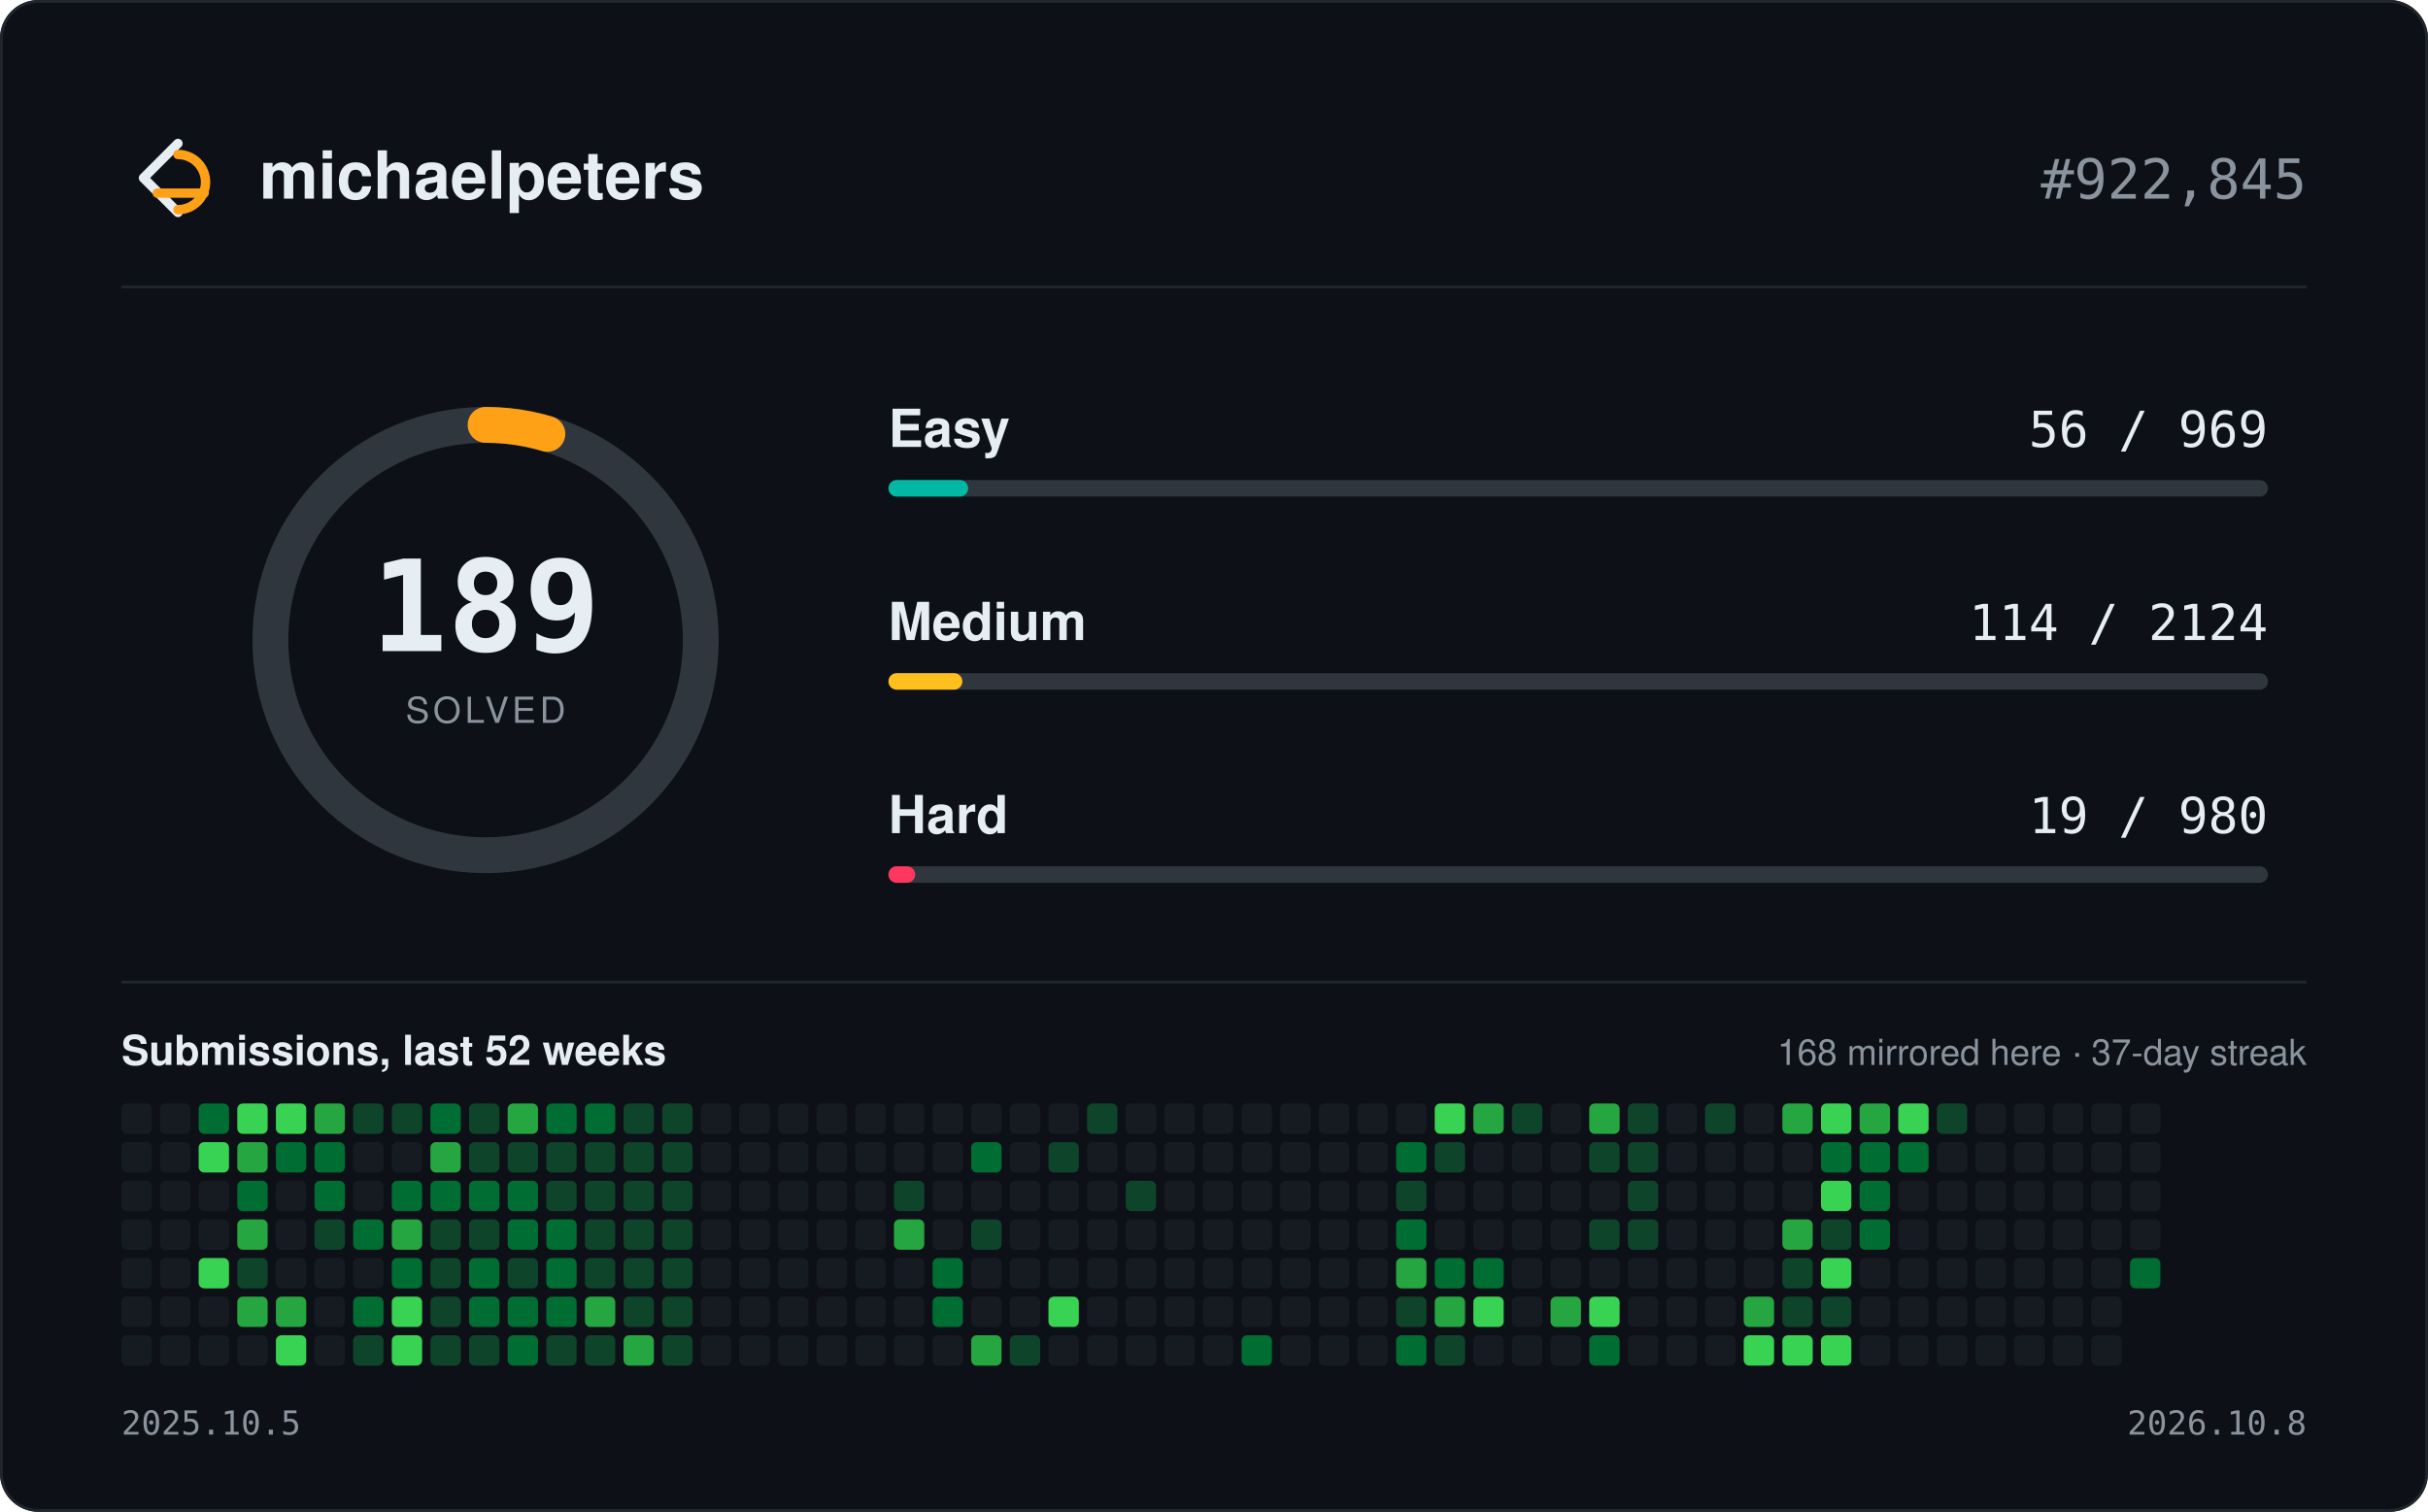
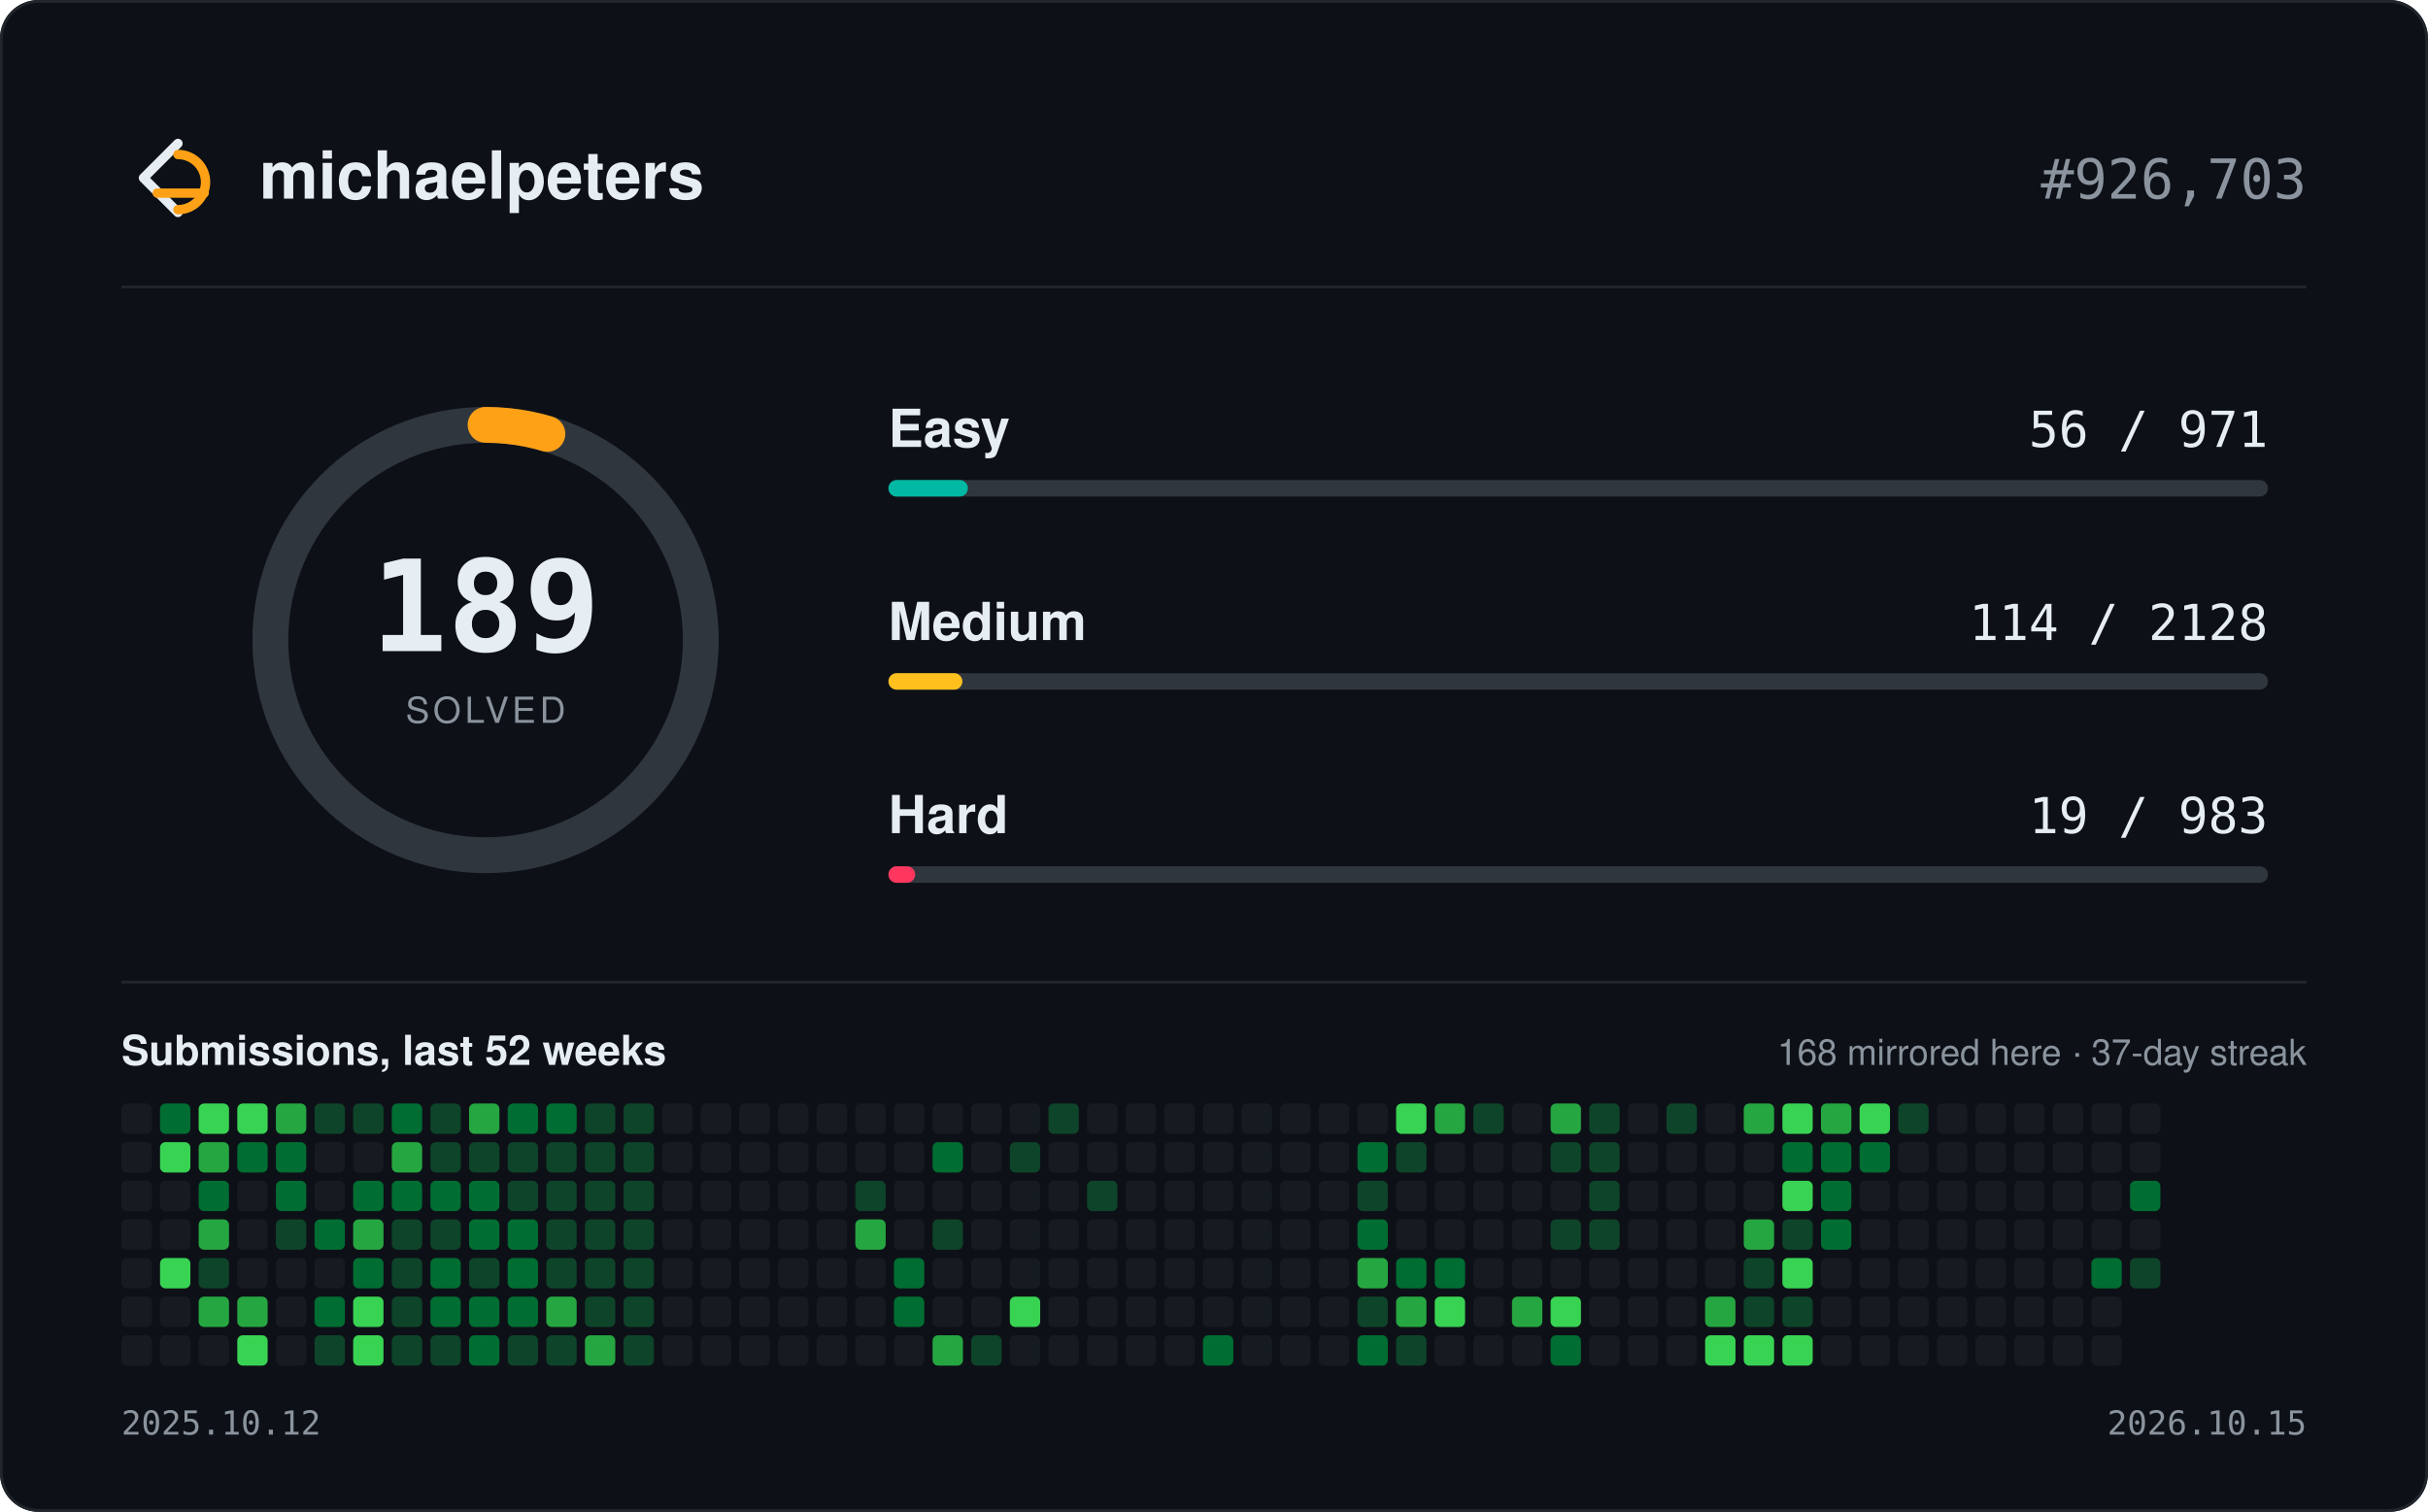
<svg xmlns="http://www.w3.org/2000/svg" width="880" height="548" viewBox="0 0 880 548" role="img" aria-label="LeetCode progress for michaelpeters: 189 problems solved">
  <rect width="880" height="548" rx="14" fill="#0d1117" />
  <rect x="0.5" y="0.5" width="879" height="547" rx="13.5" fill="none" stroke="#21262d" />
  <g transform="translate(44,50)">
    <path d="M20.5 2 L8 14.5 L20.5 27" fill="none" stroke="#e6edf3" stroke-width="3.4" stroke-linecap="round" stroke-linejoin="round" />
    <path d="M13 20 L30 20" fill="none" stroke="#ffa116" stroke-width="3.4" stroke-linecap="round" />
    <path d="M20.5 6 A 10 10 0 1 1 20.5 26" fill="none" stroke="#ffa116" stroke-width="3.4" stroke-linecap="round" />
  </g>
  <text x="94" y="72" fill="#e6edf3" font-family="-apple-system,BlinkMacSystemFont,'Segoe UI',Helvetica,Arial,sans-serif" font-size="24" font-weight="700">michaelpeters</text>
-   <text x="836" y="72" fill="#8b949e" font-family="ui-monospace,SFMono-Regular,'SF Mono',Menlo,Consolas,monospace" font-size="20" text-anchor="end">#922,845</text>
+   <text x="836" y="72" fill="#8b949e" font-family="ui-monospace,SFMono-Regular,'SF Mono',Menlo,Consolas,monospace" font-size="20" text-anchor="end">#926,703</text>
  <line x1="44" y1="104" x2="836" y2="104" stroke="#21262d" />
  <circle cx="176" cy="232" r="78" fill="none" stroke="#30363d" stroke-width="13" />
  <circle cx="176" cy="232" r="78" fill="none" stroke="#ffa116" stroke-width="13" stroke-linecap="round" stroke-dasharray="22.7 490.1" transform="rotate(-90 176 232)" />
  <text x="176" y="236" fill="#e6edf3" font-family="ui-monospace,SFMono-Regular,'SF Mono',Menlo,Consolas,monospace" font-size="46" font-weight="700" text-anchor="middle">189</text>
  <text x="176" y="262" fill="#8b949e" font-family="-apple-system,BlinkMacSystemFont,'Segoe UI',Helvetica,Arial,sans-serif" font-size="13" text-anchor="middle" letter-spacing="1.4">SOLVED</text>
  <text x="322" y="162" fill="#e6edf3" font-family="-apple-system,BlinkMacSystemFont,'Segoe UI',Helvetica,Arial,sans-serif" font-size="19" font-weight="700">Easy</text>
-   <text x="822" y="162" fill="#e6edf3" font-family="ui-monospace,SFMono-Regular,'SF Mono',Menlo,Consolas,monospace" font-size="18" text-anchor="end">56 / 969</text>
+   <text x="822" y="162" fill="#e6edf3" font-family="ui-monospace,SFMono-Regular,'SF Mono',Menlo,Consolas,monospace" font-size="18" text-anchor="end">56 / 971</text>
  <rect x="322" y="174" width="500" height="6" rx="3" fill="#30363d" />
-   <rect x="322" y="174" width="28.9" height="6" rx="3" fill="#00b8a3" />
+   <rect x="322" y="174" width="28.8" height="6" rx="3" fill="#00b8a3" />
  <text x="322" y="232" fill="#e6edf3" font-family="-apple-system,BlinkMacSystemFont,'Segoe UI',Helvetica,Arial,sans-serif" font-size="19" font-weight="700">Medium</text>
-   <text x="822" y="232" fill="#e6edf3" font-family="ui-monospace,SFMono-Regular,'SF Mono',Menlo,Consolas,monospace" font-size="18" text-anchor="end">114 / 2124</text>
+   <text x="822" y="232" fill="#e6edf3" font-family="ui-monospace,SFMono-Regular,'SF Mono',Menlo,Consolas,monospace" font-size="18" text-anchor="end">114 / 2128</text>
  <rect x="322" y="244" width="500" height="6" rx="3" fill="#30363d" />
  <rect x="322" y="244" width="26.8" height="6" rx="3" fill="#ffc01e" />
  <text x="322" y="302" fill="#e6edf3" font-family="-apple-system,BlinkMacSystemFont,'Segoe UI',Helvetica,Arial,sans-serif" font-size="19" font-weight="700">Hard</text>
-   <text x="822" y="302" fill="#e6edf3" font-family="ui-monospace,SFMono-Regular,'SF Mono',Menlo,Consolas,monospace" font-size="18" text-anchor="end">19 / 980</text>
+   <text x="822" y="302" fill="#e6edf3" font-family="ui-monospace,SFMono-Regular,'SF Mono',Menlo,Consolas,monospace" font-size="18" text-anchor="end">19 / 983</text>
  <rect x="322" y="314" width="500" height="6" rx="3" fill="#30363d" />
  <rect x="322" y="314" width="9.7" height="6" rx="3" fill="#ff375f" />
  <line x1="44" y1="356" x2="836" y2="356" stroke="#21262d" />
  <text x="44" y="386" fill="#e6edf3" font-family="-apple-system,BlinkMacSystemFont,'Segoe UI',Helvetica,Arial,sans-serif" font-size="15" font-weight="600">Submissions, last 52 weeks</text>
  <text x="836" y="386" fill="#8b949e" font-family="-apple-system,BlinkMacSystemFont,'Segoe UI',Helvetica,Arial,sans-serif" font-size="13" text-anchor="end">168 mirrored here · 37-day streak</text>
  <rect x="44" y="400" width="11" height="11" rx="2" fill="#161b22" />
  <rect x="44" y="414" width="11" height="11" rx="2" fill="#161b22" />
  <rect x="44" y="428" width="11" height="11" rx="2" fill="#161b22" />
  <rect x="44" y="442" width="11" height="11" rx="2" fill="#161b22" />
  <rect x="44" y="456" width="11" height="11" rx="2" fill="#161b22" />
  <rect x="44" y="470" width="11" height="11" rx="2" fill="#161b22" />
  <rect x="44" y="484" width="11" height="11" rx="2" fill="#161b22" />
-   <rect x="58" y="400" width="11" height="11" rx="2" fill="#161b22" />
-   <rect x="58" y="414" width="11" height="11" rx="2" fill="#161b22" />
+   <rect x="58" y="400" width="11" height="11" rx="2" fill="#006d32" />
+   <rect x="58" y="414" width="11" height="11" rx="2" fill="#39d353" />
  <rect x="58" y="428" width="11" height="11" rx="2" fill="#161b22" />
  <rect x="58" y="442" width="11" height="11" rx="2" fill="#161b22" />
-   <rect x="58" y="456" width="11" height="11" rx="2" fill="#161b22" />
+   <rect x="58" y="456" width="11" height="11" rx="2" fill="#39d353" />
  <rect x="58" y="470" width="11" height="11" rx="2" fill="#161b22" />
  <rect x="58" y="484" width="11" height="11" rx="2" fill="#161b22" />
-   <rect x="72" y="400" width="11" height="11" rx="2" fill="#006d32" />
-   <rect x="72" y="414" width="11" height="11" rx="2" fill="#39d353" />
-   <rect x="72" y="428" width="11" height="11" rx="2" fill="#161b22" />
-   <rect x="72" y="442" width="11" height="11" rx="2" fill="#161b22" />
-   <rect x="72" y="456" width="11" height="11" rx="2" fill="#39d353" />
-   <rect x="72" y="470" width="11" height="11" rx="2" fill="#161b22" />
+   <rect x="72" y="400" width="11" height="11" rx="2" fill="#39d353" />
+   <rect x="72" y="414" width="11" height="11" rx="2" fill="#26a641" />
+   <rect x="72" y="428" width="11" height="11" rx="2" fill="#006d32" />
+   <rect x="72" y="442" width="11" height="11" rx="2" fill="#26a641" />
+   <rect x="72" y="456" width="11" height="11" rx="2" fill="#0e4429" />
+   <rect x="72" y="470" width="11" height="11" rx="2" fill="#26a641" />
  <rect x="72" y="484" width="11" height="11" rx="2" fill="#161b22" />
  <rect x="86" y="400" width="11" height="11" rx="2" fill="#39d353" />
-   <rect x="86" y="414" width="11" height="11" rx="2" fill="#26a641" />
-   <rect x="86" y="428" width="11" height="11" rx="2" fill="#006d32" />
-   <rect x="86" y="442" width="11" height="11" rx="2" fill="#26a641" />
-   <rect x="86" y="456" width="11" height="11" rx="2" fill="#0e4429" />
+   <rect x="86" y="414" width="11" height="11" rx="2" fill="#006d32" />
+   <rect x="86" y="428" width="11" height="11" rx="2" fill="#161b22" />
+   <rect x="86" y="442" width="11" height="11" rx="2" fill="#161b22" />
+   <rect x="86" y="456" width="11" height="11" rx="2" fill="#161b22" />
  <rect x="86" y="470" width="11" height="11" rx="2" fill="#26a641" />
-   <rect x="86" y="484" width="11" height="11" rx="2" fill="#161b22" />
-   <rect x="100" y="400" width="11" height="11" rx="2" fill="#39d353" />
+   <rect x="86" y="484" width="11" height="11" rx="2" fill="#39d353" />
+   <rect x="100" y="400" width="11" height="11" rx="2" fill="#26a641" />
  <rect x="100" y="414" width="11" height="11" rx="2" fill="#006d32" />
-   <rect x="100" y="428" width="11" height="11" rx="2" fill="#161b22" />
-   <rect x="100" y="442" width="11" height="11" rx="2" fill="#161b22" />
+   <rect x="100" y="428" width="11" height="11" rx="2" fill="#006d32" />
+   <rect x="100" y="442" width="11" height="11" rx="2" fill="#0e4429" />
  <rect x="100" y="456" width="11" height="11" rx="2" fill="#161b22" />
-   <rect x="100" y="470" width="11" height="11" rx="2" fill="#26a641" />
-   <rect x="100" y="484" width="11" height="11" rx="2" fill="#39d353" />
-   <rect x="114" y="400" width="11" height="11" rx="2" fill="#26a641" />
-   <rect x="114" y="414" width="11" height="11" rx="2" fill="#006d32" />
-   <rect x="114" y="428" width="11" height="11" rx="2" fill="#006d32" />
-   <rect x="114" y="442" width="11" height="11" rx="2" fill="#0e4429" />
+   <rect x="100" y="470" width="11" height="11" rx="2" fill="#161b22" />
+   <rect x="100" y="484" width="11" height="11" rx="2" fill="#161b22" />
+   <rect x="114" y="400" width="11" height="11" rx="2" fill="#0e4429" />
+   <rect x="114" y="414" width="11" height="11" rx="2" fill="#161b22" />
+   <rect x="114" y="428" width="11" height="11" rx="2" fill="#161b22" />
+   <rect x="114" y="442" width="11" height="11" rx="2" fill="#006d32" />
  <rect x="114" y="456" width="11" height="11" rx="2" fill="#161b22" />
-   <rect x="114" y="470" width="11" height="11" rx="2" fill="#161b22" />
-   <rect x="114" y="484" width="11" height="11" rx="2" fill="#161b22" />
+   <rect x="114" y="470" width="11" height="11" rx="2" fill="#006d32" />
+   <rect x="114" y="484" width="11" height="11" rx="2" fill="#0e4429" />
  <rect x="128" y="400" width="11" height="11" rx="2" fill="#0e4429" />
  <rect x="128" y="414" width="11" height="11" rx="2" fill="#161b22" />
-   <rect x="128" y="428" width="11" height="11" rx="2" fill="#161b22" />
-   <rect x="128" y="442" width="11" height="11" rx="2" fill="#006d32" />
-   <rect x="128" y="456" width="11" height="11" rx="2" fill="#161b22" />
-   <rect x="128" y="470" width="11" height="11" rx="2" fill="#006d32" />
-   <rect x="128" y="484" width="11" height="11" rx="2" fill="#0e4429" />
-   <rect x="142" y="400" width="11" height="11" rx="2" fill="#0e4429" />
-   <rect x="142" y="414" width="11" height="11" rx="2" fill="#161b22" />
+   <rect x="128" y="428" width="11" height="11" rx="2" fill="#006d32" />
+   <rect x="128" y="442" width="11" height="11" rx="2" fill="#26a641" />
+   <rect x="128" y="456" width="11" height="11" rx="2" fill="#006d32" />
+   <rect x="128" y="470" width="11" height="11" rx="2" fill="#39d353" />
+   <rect x="128" y="484" width="11" height="11" rx="2" fill="#39d353" />
+   <rect x="142" y="400" width="11" height="11" rx="2" fill="#006d32" />
+   <rect x="142" y="414" width="11" height="11" rx="2" fill="#26a641" />
  <rect x="142" y="428" width="11" height="11" rx="2" fill="#006d32" />
-   <rect x="142" y="442" width="11" height="11" rx="2" fill="#26a641" />
-   <rect x="142" y="456" width="11" height="11" rx="2" fill="#006d32" />
-   <rect x="142" y="470" width="11" height="11" rx="2" fill="#39d353" />
-   <rect x="142" y="484" width="11" height="11" rx="2" fill="#39d353" />
-   <rect x="156" y="400" width="11" height="11" rx="2" fill="#006d32" />
-   <rect x="156" y="414" width="11" height="11" rx="2" fill="#26a641" />
+   <rect x="142" y="442" width="11" height="11" rx="2" fill="#0e4429" />
+   <rect x="142" y="456" width="11" height="11" rx="2" fill="#0e4429" />
+   <rect x="142" y="470" width="11" height="11" rx="2" fill="#0e4429" />
+   <rect x="142" y="484" width="11" height="11" rx="2" fill="#0e4429" />
+   <rect x="156" y="400" width="11" height="11" rx="2" fill="#0e4429" />
+   <rect x="156" y="414" width="11" height="11" rx="2" fill="#0e4429" />
  <rect x="156" y="428" width="11" height="11" rx="2" fill="#006d32" />
  <rect x="156" y="442" width="11" height="11" rx="2" fill="#0e4429" />
-   <rect x="156" y="456" width="11" height="11" rx="2" fill="#0e4429" />
-   <rect x="156" y="470" width="11" height="11" rx="2" fill="#0e4429" />
+   <rect x="156" y="456" width="11" height="11" rx="2" fill="#006d32" />
+   <rect x="156" y="470" width="11" height="11" rx="2" fill="#006d32" />
  <rect x="156" y="484" width="11" height="11" rx="2" fill="#0e4429" />
-   <rect x="170" y="400" width="11" height="11" rx="2" fill="#0e4429" />
+   <rect x="170" y="400" width="11" height="11" rx="2" fill="#26a641" />
  <rect x="170" y="414" width="11" height="11" rx="2" fill="#0e4429" />
  <rect x="170" y="428" width="11" height="11" rx="2" fill="#006d32" />
-   <rect x="170" y="442" width="11" height="11" rx="2" fill="#0e4429" />
-   <rect x="170" y="456" width="11" height="11" rx="2" fill="#006d32" />
+   <rect x="170" y="442" width="11" height="11" rx="2" fill="#006d32" />
+   <rect x="170" y="456" width="11" height="11" rx="2" fill="#0e4429" />
  <rect x="170" y="470" width="11" height="11" rx="2" fill="#006d32" />
-   <rect x="170" y="484" width="11" height="11" rx="2" fill="#0e4429" />
-   <rect x="184" y="400" width="11" height="11" rx="2" fill="#26a641" />
+   <rect x="170" y="484" width="11" height="11" rx="2" fill="#006d32" />
+   <rect x="184" y="400" width="11" height="11" rx="2" fill="#006d32" />
  <rect x="184" y="414" width="11" height="11" rx="2" fill="#0e4429" />
-   <rect x="184" y="428" width="11" height="11" rx="2" fill="#006d32" />
+   <rect x="184" y="428" width="11" height="11" rx="2" fill="#0e4429" />
  <rect x="184" y="442" width="11" height="11" rx="2" fill="#006d32" />
-   <rect x="184" y="456" width="11" height="11" rx="2" fill="#0e4429" />
+   <rect x="184" y="456" width="11" height="11" rx="2" fill="#006d32" />
  <rect x="184" y="470" width="11" height="11" rx="2" fill="#006d32" />
-   <rect x="184" y="484" width="11" height="11" rx="2" fill="#006d32" />
+   <rect x="184" y="484" width="11" height="11" rx="2" fill="#0e4429" />
  <rect x="198" y="400" width="11" height="11" rx="2" fill="#006d32" />
  <rect x="198" y="414" width="11" height="11" rx="2" fill="#0e4429" />
  <rect x="198" y="428" width="11" height="11" rx="2" fill="#0e4429" />
-   <rect x="198" y="442" width="11" height="11" rx="2" fill="#006d32" />
-   <rect x="198" y="456" width="11" height="11" rx="2" fill="#006d32" />
-   <rect x="198" y="470" width="11" height="11" rx="2" fill="#006d32" />
+   <rect x="198" y="442" width="11" height="11" rx="2" fill="#0e4429" />
+   <rect x="198" y="456" width="11" height="11" rx="2" fill="#0e4429" />
+   <rect x="198" y="470" width="11" height="11" rx="2" fill="#26a641" />
  <rect x="198" y="484" width="11" height="11" rx="2" fill="#0e4429" />
-   <rect x="212" y="400" width="11" height="11" rx="2" fill="#006d32" />
+   <rect x="212" y="400" width="11" height="11" rx="2" fill="#0e4429" />
  <rect x="212" y="414" width="11" height="11" rx="2" fill="#0e4429" />
  <rect x="212" y="428" width="11" height="11" rx="2" fill="#0e4429" />
  <rect x="212" y="442" width="11" height="11" rx="2" fill="#0e4429" />
  <rect x="212" y="456" width="11" height="11" rx="2" fill="#0e4429" />
-   <rect x="212" y="470" width="11" height="11" rx="2" fill="#26a641" />
-   <rect x="212" y="484" width="11" height="11" rx="2" fill="#0e4429" />
+   <rect x="212" y="470" width="11" height="11" rx="2" fill="#0e4429" />
+   <rect x="212" y="484" width="11" height="11" rx="2" fill="#26a641" />
  <rect x="226" y="400" width="11" height="11" rx="2" fill="#0e4429" />
  <rect x="226" y="414" width="11" height="11" rx="2" fill="#0e4429" />
  <rect x="226" y="428" width="11" height="11" rx="2" fill="#0e4429" />
  <rect x="226" y="442" width="11" height="11" rx="2" fill="#0e4429" />
  <rect x="226" y="456" width="11" height="11" rx="2" fill="#0e4429" />
  <rect x="226" y="470" width="11" height="11" rx="2" fill="#0e4429" />
-   <rect x="226" y="484" width="11" height="11" rx="2" fill="#26a641" />
-   <rect x="240" y="400" width="11" height="11" rx="2" fill="#0e4429" />
-   <rect x="240" y="414" width="11" height="11" rx="2" fill="#0e4429" />
-   <rect x="240" y="428" width="11" height="11" rx="2" fill="#0e4429" />
-   <rect x="240" y="442" width="11" height="11" rx="2" fill="#0e4429" />
-   <rect x="240" y="456" width="11" height="11" rx="2" fill="#0e4429" />
-   <rect x="240" y="470" width="11" height="11" rx="2" fill="#0e4429" />
-   <rect x="240" y="484" width="11" height="11" rx="2" fill="#0e4429" />
+   <rect x="226" y="484" width="11" height="11" rx="2" fill="#0e4429" />
+   <rect x="240" y="400" width="11" height="11" rx="2" fill="#161b22" />
+   <rect x="240" y="414" width="11" height="11" rx="2" fill="#161b22" />
+   <rect x="240" y="428" width="11" height="11" rx="2" fill="#161b22" />
+   <rect x="240" y="442" width="11" height="11" rx="2" fill="#161b22" />
+   <rect x="240" y="456" width="11" height="11" rx="2" fill="#161b22" />
+   <rect x="240" y="470" width="11" height="11" rx="2" fill="#161b22" />
+   <rect x="240" y="484" width="11" height="11" rx="2" fill="#161b22" />
  <rect x="254" y="400" width="11" height="11" rx="2" fill="#161b22" />
  <rect x="254" y="414" width="11" height="11" rx="2" fill="#161b22" />
  <rect x="254" y="428" width="11" height="11" rx="2" fill="#161b22" />
  <rect x="254" y="442" width="11" height="11" rx="2" fill="#161b22" />
  <rect x="254" y="456" width="11" height="11" rx="2" fill="#161b22" />
  <rect x="254" y="470" width="11" height="11" rx="2" fill="#161b22" />
  <rect x="254" y="484" width="11" height="11" rx="2" fill="#161b22" />
  <rect x="268" y="400" width="11" height="11" rx="2" fill="#161b22" />
  <rect x="268" y="414" width="11" height="11" rx="2" fill="#161b22" />
  <rect x="268" y="428" width="11" height="11" rx="2" fill="#161b22" />
  <rect x="268" y="442" width="11" height="11" rx="2" fill="#161b22" />
  <rect x="268" y="456" width="11" height="11" rx="2" fill="#161b22" />
  <rect x="268" y="470" width="11" height="11" rx="2" fill="#161b22" />
  <rect x="268" y="484" width="11" height="11" rx="2" fill="#161b22" />
  <rect x="282" y="400" width="11" height="11" rx="2" fill="#161b22" />
  <rect x="282" y="414" width="11" height="11" rx="2" fill="#161b22" />
  <rect x="282" y="428" width="11" height="11" rx="2" fill="#161b22" />
  <rect x="282" y="442" width="11" height="11" rx="2" fill="#161b22" />
  <rect x="282" y="456" width="11" height="11" rx="2" fill="#161b22" />
  <rect x="282" y="470" width="11" height="11" rx="2" fill="#161b22" />
  <rect x="282" y="484" width="11" height="11" rx="2" fill="#161b22" />
  <rect x="296" y="400" width="11" height="11" rx="2" fill="#161b22" />
  <rect x="296" y="414" width="11" height="11" rx="2" fill="#161b22" />
  <rect x="296" y="428" width="11" height="11" rx="2" fill="#161b22" />
  <rect x="296" y="442" width="11" height="11" rx="2" fill="#161b22" />
  <rect x="296" y="456" width="11" height="11" rx="2" fill="#161b22" />
  <rect x="296" y="470" width="11" height="11" rx="2" fill="#161b22" />
  <rect x="296" y="484" width="11" height="11" rx="2" fill="#161b22" />
  <rect x="310" y="400" width="11" height="11" rx="2" fill="#161b22" />
  <rect x="310" y="414" width="11" height="11" rx="2" fill="#161b22" />
-   <rect x="310" y="428" width="11" height="11" rx="2" fill="#161b22" />
-   <rect x="310" y="442" width="11" height="11" rx="2" fill="#161b22" />
+   <rect x="310" y="428" width="11" height="11" rx="2" fill="#0e4429" />
+   <rect x="310" y="442" width="11" height="11" rx="2" fill="#26a641" />
  <rect x="310" y="456" width="11" height="11" rx="2" fill="#161b22" />
  <rect x="310" y="470" width="11" height="11" rx="2" fill="#161b22" />
  <rect x="310" y="484" width="11" height="11" rx="2" fill="#161b22" />
  <rect x="324" y="400" width="11" height="11" rx="2" fill="#161b22" />
  <rect x="324" y="414" width="11" height="11" rx="2" fill="#161b22" />
-   <rect x="324" y="428" width="11" height="11" rx="2" fill="#0e4429" />
-   <rect x="324" y="442" width="11" height="11" rx="2" fill="#26a641" />
-   <rect x="324" y="456" width="11" height="11" rx="2" fill="#161b22" />
-   <rect x="324" y="470" width="11" height="11" rx="2" fill="#161b22" />
+   <rect x="324" y="428" width="11" height="11" rx="2" fill="#161b22" />
+   <rect x="324" y="442" width="11" height="11" rx="2" fill="#161b22" />
+   <rect x="324" y="456" width="11" height="11" rx="2" fill="#006d32" />
+   <rect x="324" y="470" width="11" height="11" rx="2" fill="#006d32" />
  <rect x="324" y="484" width="11" height="11" rx="2" fill="#161b22" />
  <rect x="338" y="400" width="11" height="11" rx="2" fill="#161b22" />
-   <rect x="338" y="414" width="11" height="11" rx="2" fill="#161b22" />
+   <rect x="338" y="414" width="11" height="11" rx="2" fill="#006d32" />
  <rect x="338" y="428" width="11" height="11" rx="2" fill="#161b22" />
-   <rect x="338" y="442" width="11" height="11" rx="2" fill="#161b22" />
-   <rect x="338" y="456" width="11" height="11" rx="2" fill="#006d32" />
-   <rect x="338" y="470" width="11" height="11" rx="2" fill="#006d32" />
-   <rect x="338" y="484" width="11" height="11" rx="2" fill="#161b22" />
+   <rect x="338" y="442" width="11" height="11" rx="2" fill="#0e4429" />
+   <rect x="338" y="456" width="11" height="11" rx="2" fill="#161b22" />
+   <rect x="338" y="470" width="11" height="11" rx="2" fill="#161b22" />
+   <rect x="338" y="484" width="11" height="11" rx="2" fill="#26a641" />
  <rect x="352" y="400" width="11" height="11" rx="2" fill="#161b22" />
-   <rect x="352" y="414" width="11" height="11" rx="2" fill="#006d32" />
+   <rect x="352" y="414" width="11" height="11" rx="2" fill="#161b22" />
  <rect x="352" y="428" width="11" height="11" rx="2" fill="#161b22" />
-   <rect x="352" y="442" width="11" height="11" rx="2" fill="#0e4429" />
+   <rect x="352" y="442" width="11" height="11" rx="2" fill="#161b22" />
  <rect x="352" y="456" width="11" height="11" rx="2" fill="#161b22" />
  <rect x="352" y="470" width="11" height="11" rx="2" fill="#161b22" />
-   <rect x="352" y="484" width="11" height="11" rx="2" fill="#26a641" />
+   <rect x="352" y="484" width="11" height="11" rx="2" fill="#0e4429" />
  <rect x="366" y="400" width="11" height="11" rx="2" fill="#161b22" />
-   <rect x="366" y="414" width="11" height="11" rx="2" fill="#161b22" />
+   <rect x="366" y="414" width="11" height="11" rx="2" fill="#0e4429" />
  <rect x="366" y="428" width="11" height="11" rx="2" fill="#161b22" />
  <rect x="366" y="442" width="11" height="11" rx="2" fill="#161b22" />
  <rect x="366" y="456" width="11" height="11" rx="2" fill="#161b22" />
-   <rect x="366" y="470" width="11" height="11" rx="2" fill="#161b22" />
-   <rect x="366" y="484" width="11" height="11" rx="2" fill="#0e4429" />
-   <rect x="380" y="400" width="11" height="11" rx="2" fill="#161b22" />
-   <rect x="380" y="414" width="11" height="11" rx="2" fill="#0e4429" />
+   <rect x="366" y="470" width="11" height="11" rx="2" fill="#39d353" />
+   <rect x="366" y="484" width="11" height="11" rx="2" fill="#161b22" />
+   <rect x="380" y="400" width="11" height="11" rx="2" fill="#0e4429" />
+   <rect x="380" y="414" width="11" height="11" rx="2" fill="#161b22" />
  <rect x="380" y="428" width="11" height="11" rx="2" fill="#161b22" />
  <rect x="380" y="442" width="11" height="11" rx="2" fill="#161b22" />
  <rect x="380" y="456" width="11" height="11" rx="2" fill="#161b22" />
-   <rect x="380" y="470" width="11" height="11" rx="2" fill="#39d353" />
+   <rect x="380" y="470" width="11" height="11" rx="2" fill="#161b22" />
  <rect x="380" y="484" width="11" height="11" rx="2" fill="#161b22" />
-   <rect x="394" y="400" width="11" height="11" rx="2" fill="#0e4429" />
+   <rect x="394" y="400" width="11" height="11" rx="2" fill="#161b22" />
  <rect x="394" y="414" width="11" height="11" rx="2" fill="#161b22" />
-   <rect x="394" y="428" width="11" height="11" rx="2" fill="#161b22" />
+   <rect x="394" y="428" width="11" height="11" rx="2" fill="#0e4429" />
  <rect x="394" y="442" width="11" height="11" rx="2" fill="#161b22" />
  <rect x="394" y="456" width="11" height="11" rx="2" fill="#161b22" />
  <rect x="394" y="470" width="11" height="11" rx="2" fill="#161b22" />
  <rect x="394" y="484" width="11" height="11" rx="2" fill="#161b22" />
  <rect x="408" y="400" width="11" height="11" rx="2" fill="#161b22" />
  <rect x="408" y="414" width="11" height="11" rx="2" fill="#161b22" />
-   <rect x="408" y="428" width="11" height="11" rx="2" fill="#0e4429" />
+   <rect x="408" y="428" width="11" height="11" rx="2" fill="#161b22" />
  <rect x="408" y="442" width="11" height="11" rx="2" fill="#161b22" />
  <rect x="408" y="456" width="11" height="11" rx="2" fill="#161b22" />
  <rect x="408" y="470" width="11" height="11" rx="2" fill="#161b22" />
  <rect x="408" y="484" width="11" height="11" rx="2" fill="#161b22" />
  <rect x="422" y="400" width="11" height="11" rx="2" fill="#161b22" />
  <rect x="422" y="414" width="11" height="11" rx="2" fill="#161b22" />
  <rect x="422" y="428" width="11" height="11" rx="2" fill="#161b22" />
  <rect x="422" y="442" width="11" height="11" rx="2" fill="#161b22" />
  <rect x="422" y="456" width="11" height="11" rx="2" fill="#161b22" />
  <rect x="422" y="470" width="11" height="11" rx="2" fill="#161b22" />
  <rect x="422" y="484" width="11" height="11" rx="2" fill="#161b22" />
  <rect x="436" y="400" width="11" height="11" rx="2" fill="#161b22" />
  <rect x="436" y="414" width="11" height="11" rx="2" fill="#161b22" />
  <rect x="436" y="428" width="11" height="11" rx="2" fill="#161b22" />
  <rect x="436" y="442" width="11" height="11" rx="2" fill="#161b22" />
  <rect x="436" y="456" width="11" height="11" rx="2" fill="#161b22" />
  <rect x="436" y="470" width="11" height="11" rx="2" fill="#161b22" />
-   <rect x="436" y="484" width="11" height="11" rx="2" fill="#161b22" />
+   <rect x="436" y="484" width="11" height="11" rx="2" fill="#006d32" />
  <rect x="450" y="400" width="11" height="11" rx="2" fill="#161b22" />
  <rect x="450" y="414" width="11" height="11" rx="2" fill="#161b22" />
  <rect x="450" y="428" width="11" height="11" rx="2" fill="#161b22" />
  <rect x="450" y="442" width="11" height="11" rx="2" fill="#161b22" />
  <rect x="450" y="456" width="11" height="11" rx="2" fill="#161b22" />
  <rect x="450" y="470" width="11" height="11" rx="2" fill="#161b22" />
-   <rect x="450" y="484" width="11" height="11" rx="2" fill="#006d32" />
+   <rect x="450" y="484" width="11" height="11" rx="2" fill="#161b22" />
  <rect x="464" y="400" width="11" height="11" rx="2" fill="#161b22" />
  <rect x="464" y="414" width="11" height="11" rx="2" fill="#161b22" />
  <rect x="464" y="428" width="11" height="11" rx="2" fill="#161b22" />
  <rect x="464" y="442" width="11" height="11" rx="2" fill="#161b22" />
  <rect x="464" y="456" width="11" height="11" rx="2" fill="#161b22" />
  <rect x="464" y="470" width="11" height="11" rx="2" fill="#161b22" />
  <rect x="464" y="484" width="11" height="11" rx="2" fill="#161b22" />
  <rect x="478" y="400" width="11" height="11" rx="2" fill="#161b22" />
  <rect x="478" y="414" width="11" height="11" rx="2" fill="#161b22" />
  <rect x="478" y="428" width="11" height="11" rx="2" fill="#161b22" />
  <rect x="478" y="442" width="11" height="11" rx="2" fill="#161b22" />
  <rect x="478" y="456" width="11" height="11" rx="2" fill="#161b22" />
  <rect x="478" y="470" width="11" height="11" rx="2" fill="#161b22" />
  <rect x="478" y="484" width="11" height="11" rx="2" fill="#161b22" />
  <rect x="492" y="400" width="11" height="11" rx="2" fill="#161b22" />
-   <rect x="492" y="414" width="11" height="11" rx="2" fill="#161b22" />
-   <rect x="492" y="428" width="11" height="11" rx="2" fill="#161b22" />
-   <rect x="492" y="442" width="11" height="11" rx="2" fill="#161b22" />
-   <rect x="492" y="456" width="11" height="11" rx="2" fill="#161b22" />
-   <rect x="492" y="470" width="11" height="11" rx="2" fill="#161b22" />
-   <rect x="492" y="484" width="11" height="11" rx="2" fill="#161b22" />
-   <rect x="506" y="400" width="11" height="11" rx="2" fill="#161b22" />
-   <rect x="506" y="414" width="11" height="11" rx="2" fill="#006d32" />
-   <rect x="506" y="428" width="11" height="11" rx="2" fill="#0e4429" />
-   <rect x="506" y="442" width="11" height="11" rx="2" fill="#006d32" />
-   <rect x="506" y="456" width="11" height="11" rx="2" fill="#26a641" />
-   <rect x="506" y="470" width="11" height="11" rx="2" fill="#0e4429" />
-   <rect x="506" y="484" width="11" height="11" rx="2" fill="#006d32" />
-   <rect x="520" y="400" width="11" height="11" rx="2" fill="#39d353" />
-   <rect x="520" y="414" width="11" height="11" rx="2" fill="#0e4429" />
+   <rect x="492" y="414" width="11" height="11" rx="2" fill="#006d32" />
+   <rect x="492" y="428" width="11" height="11" rx="2" fill="#0e4429" />
+   <rect x="492" y="442" width="11" height="11" rx="2" fill="#006d32" />
+   <rect x="492" y="456" width="11" height="11" rx="2" fill="#26a641" />
+   <rect x="492" y="470" width="11" height="11" rx="2" fill="#0e4429" />
+   <rect x="492" y="484" width="11" height="11" rx="2" fill="#006d32" />
+   <rect x="506" y="400" width="11" height="11" rx="2" fill="#39d353" />
+   <rect x="506" y="414" width="11" height="11" rx="2" fill="#0e4429" />
+   <rect x="506" y="428" width="11" height="11" rx="2" fill="#161b22" />
+   <rect x="506" y="442" width="11" height="11" rx="2" fill="#161b22" />
+   <rect x="506" y="456" width="11" height="11" rx="2" fill="#006d32" />
+   <rect x="506" y="470" width="11" height="11" rx="2" fill="#26a641" />
+   <rect x="506" y="484" width="11" height="11" rx="2" fill="#0e4429" />
+   <rect x="520" y="400" width="11" height="11" rx="2" fill="#26a641" />
+   <rect x="520" y="414" width="11" height="11" rx="2" fill="#161b22" />
  <rect x="520" y="428" width="11" height="11" rx="2" fill="#161b22" />
  <rect x="520" y="442" width="11" height="11" rx="2" fill="#161b22" />
  <rect x="520" y="456" width="11" height="11" rx="2" fill="#006d32" />
-   <rect x="520" y="470" width="11" height="11" rx="2" fill="#26a641" />
-   <rect x="520" y="484" width="11" height="11" rx="2" fill="#0e4429" />
-   <rect x="534" y="400" width="11" height="11" rx="2" fill="#26a641" />
+   <rect x="520" y="470" width="11" height="11" rx="2" fill="#39d353" />
+   <rect x="520" y="484" width="11" height="11" rx="2" fill="#161b22" />
+   <rect x="534" y="400" width="11" height="11" rx="2" fill="#0e4429" />
  <rect x="534" y="414" width="11" height="11" rx="2" fill="#161b22" />
  <rect x="534" y="428" width="11" height="11" rx="2" fill="#161b22" />
  <rect x="534" y="442" width="11" height="11" rx="2" fill="#161b22" />
-   <rect x="534" y="456" width="11" height="11" rx="2" fill="#006d32" />
-   <rect x="534" y="470" width="11" height="11" rx="2" fill="#39d353" />
+   <rect x="534" y="456" width="11" height="11" rx="2" fill="#161b22" />
+   <rect x="534" y="470" width="11" height="11" rx="2" fill="#161b22" />
  <rect x="534" y="484" width="11" height="11" rx="2" fill="#161b22" />
-   <rect x="548" y="400" width="11" height="11" rx="2" fill="#0e4429" />
+   <rect x="548" y="400" width="11" height="11" rx="2" fill="#161b22" />
  <rect x="548" y="414" width="11" height="11" rx="2" fill="#161b22" />
  <rect x="548" y="428" width="11" height="11" rx="2" fill="#161b22" />
  <rect x="548" y="442" width="11" height="11" rx="2" fill="#161b22" />
  <rect x="548" y="456" width="11" height="11" rx="2" fill="#161b22" />
-   <rect x="548" y="470" width="11" height="11" rx="2" fill="#161b22" />
+   <rect x="548" y="470" width="11" height="11" rx="2" fill="#26a641" />
  <rect x="548" y="484" width="11" height="11" rx="2" fill="#161b22" />
-   <rect x="562" y="400" width="11" height="11" rx="2" fill="#161b22" />
-   <rect x="562" y="414" width="11" height="11" rx="2" fill="#161b22" />
+   <rect x="562" y="400" width="11" height="11" rx="2" fill="#26a641" />
+   <rect x="562" y="414" width="11" height="11" rx="2" fill="#0e4429" />
  <rect x="562" y="428" width="11" height="11" rx="2" fill="#161b22" />
-   <rect x="562" y="442" width="11" height="11" rx="2" fill="#161b22" />
+   <rect x="562" y="442" width="11" height="11" rx="2" fill="#0e4429" />
  <rect x="562" y="456" width="11" height="11" rx="2" fill="#161b22" />
-   <rect x="562" y="470" width="11" height="11" rx="2" fill="#26a641" />
-   <rect x="562" y="484" width="11" height="11" rx="2" fill="#161b22" />
-   <rect x="576" y="400" width="11" height="11" rx="2" fill="#26a641" />
+   <rect x="562" y="470" width="11" height="11" rx="2" fill="#39d353" />
+   <rect x="562" y="484" width="11" height="11" rx="2" fill="#006d32" />
+   <rect x="576" y="400" width="11" height="11" rx="2" fill="#0e4429" />
  <rect x="576" y="414" width="11" height="11" rx="2" fill="#0e4429" />
-   <rect x="576" y="428" width="11" height="11" rx="2" fill="#161b22" />
+   <rect x="576" y="428" width="11" height="11" rx="2" fill="#0e4429" />
  <rect x="576" y="442" width="11" height="11" rx="2" fill="#0e4429" />
  <rect x="576" y="456" width="11" height="11" rx="2" fill="#161b22" />
-   <rect x="576" y="470" width="11" height="11" rx="2" fill="#39d353" />
-   <rect x="576" y="484" width="11" height="11" rx="2" fill="#006d32" />
-   <rect x="590" y="400" width="11" height="11" rx="2" fill="#0e4429" />
-   <rect x="590" y="414" width="11" height="11" rx="2" fill="#0e4429" />
-   <rect x="590" y="428" width="11" height="11" rx="2" fill="#0e4429" />
-   <rect x="590" y="442" width="11" height="11" rx="2" fill="#0e4429" />
+   <rect x="576" y="470" width="11" height="11" rx="2" fill="#161b22" />
+   <rect x="576" y="484" width="11" height="11" rx="2" fill="#161b22" />
+   <rect x="590" y="400" width="11" height="11" rx="2" fill="#161b22" />
+   <rect x="590" y="414" width="11" height="11" rx="2" fill="#161b22" />
+   <rect x="590" y="428" width="11" height="11" rx="2" fill="#161b22" />
+   <rect x="590" y="442" width="11" height="11" rx="2" fill="#161b22" />
  <rect x="590" y="456" width="11" height="11" rx="2" fill="#161b22" />
  <rect x="590" y="470" width="11" height="11" rx="2" fill="#161b22" />
  <rect x="590" y="484" width="11" height="11" rx="2" fill="#161b22" />
-   <rect x="604" y="400" width="11" height="11" rx="2" fill="#161b22" />
+   <rect x="604" y="400" width="11" height="11" rx="2" fill="#0e4429" />
  <rect x="604" y="414" width="11" height="11" rx="2" fill="#161b22" />
  <rect x="604" y="428" width="11" height="11" rx="2" fill="#161b22" />
  <rect x="604" y="442" width="11" height="11" rx="2" fill="#161b22" />
  <rect x="604" y="456" width="11" height="11" rx="2" fill="#161b22" />
  <rect x="604" y="470" width="11" height="11" rx="2" fill="#161b22" />
  <rect x="604" y="484" width="11" height="11" rx="2" fill="#161b22" />
-   <rect x="618" y="400" width="11" height="11" rx="2" fill="#0e4429" />
+   <rect x="618" y="400" width="11" height="11" rx="2" fill="#161b22" />
  <rect x="618" y="414" width="11" height="11" rx="2" fill="#161b22" />
  <rect x="618" y="428" width="11" height="11" rx="2" fill="#161b22" />
  <rect x="618" y="442" width="11" height="11" rx="2" fill="#161b22" />
  <rect x="618" y="456" width="11" height="11" rx="2" fill="#161b22" />
-   <rect x="618" y="470" width="11" height="11" rx="2" fill="#161b22" />
-   <rect x="618" y="484" width="11" height="11" rx="2" fill="#161b22" />
-   <rect x="632" y="400" width="11" height="11" rx="2" fill="#161b22" />
+   <rect x="618" y="470" width="11" height="11" rx="2" fill="#26a641" />
+   <rect x="618" y="484" width="11" height="11" rx="2" fill="#39d353" />
+   <rect x="632" y="400" width="11" height="11" rx="2" fill="#26a641" />
  <rect x="632" y="414" width="11" height="11" rx="2" fill="#161b22" />
  <rect x="632" y="428" width="11" height="11" rx="2" fill="#161b22" />
-   <rect x="632" y="442" width="11" height="11" rx="2" fill="#161b22" />
-   <rect x="632" y="456" width="11" height="11" rx="2" fill="#161b22" />
-   <rect x="632" y="470" width="11" height="11" rx="2" fill="#26a641" />
+   <rect x="632" y="442" width="11" height="11" rx="2" fill="#26a641" />
+   <rect x="632" y="456" width="11" height="11" rx="2" fill="#0e4429" />
+   <rect x="632" y="470" width="11" height="11" rx="2" fill="#0e4429" />
  <rect x="632" y="484" width="11" height="11" rx="2" fill="#39d353" />
-   <rect x="646" y="400" width="11" height="11" rx="2" fill="#26a641" />
-   <rect x="646" y="414" width="11" height="11" rx="2" fill="#161b22" />
-   <rect x="646" y="428" width="11" height="11" rx="2" fill="#161b22" />
-   <rect x="646" y="442" width="11" height="11" rx="2" fill="#26a641" />
-   <rect x="646" y="456" width="11" height="11" rx="2" fill="#0e4429" />
+   <rect x="646" y="400" width="11" height="11" rx="2" fill="#39d353" />
+   <rect x="646" y="414" width="11" height="11" rx="2" fill="#006d32" />
+   <rect x="646" y="428" width="11" height="11" rx="2" fill="#39d353" />
+   <rect x="646" y="442" width="11" height="11" rx="2" fill="#0e4429" />
+   <rect x="646" y="456" width="11" height="11" rx="2" fill="#39d353" />
  <rect x="646" y="470" width="11" height="11" rx="2" fill="#0e4429" />
  <rect x="646" y="484" width="11" height="11" rx="2" fill="#39d353" />
-   <rect x="660" y="400" width="11" height="11" rx="2" fill="#39d353" />
+   <rect x="660" y="400" width="11" height="11" rx="2" fill="#26a641" />
  <rect x="660" y="414" width="11" height="11" rx="2" fill="#006d32" />
-   <rect x="660" y="428" width="11" height="11" rx="2" fill="#39d353" />
-   <rect x="660" y="442" width="11" height="11" rx="2" fill="#0e4429" />
-   <rect x="660" y="456" width="11" height="11" rx="2" fill="#39d353" />
-   <rect x="660" y="470" width="11" height="11" rx="2" fill="#0e4429" />
-   <rect x="660" y="484" width="11" height="11" rx="2" fill="#39d353" />
-   <rect x="674" y="400" width="11" height="11" rx="2" fill="#26a641" />
+   <rect x="660" y="428" width="11" height="11" rx="2" fill="#006d32" />
+   <rect x="660" y="442" width="11" height="11" rx="2" fill="#006d32" />
+   <rect x="660" y="456" width="11" height="11" rx="2" fill="#161b22" />
+   <rect x="660" y="470" width="11" height="11" rx="2" fill="#161b22" />
+   <rect x="660" y="484" width="11" height="11" rx="2" fill="#161b22" />
+   <rect x="674" y="400" width="11" height="11" rx="2" fill="#39d353" />
  <rect x="674" y="414" width="11" height="11" rx="2" fill="#006d32" />
-   <rect x="674" y="428" width="11" height="11" rx="2" fill="#006d32" />
-   <rect x="674" y="442" width="11" height="11" rx="2" fill="#006d32" />
+   <rect x="674" y="428" width="11" height="11" rx="2" fill="#161b22" />
+   <rect x="674" y="442" width="11" height="11" rx="2" fill="#161b22" />
  <rect x="674" y="456" width="11" height="11" rx="2" fill="#161b22" />
  <rect x="674" y="470" width="11" height="11" rx="2" fill="#161b22" />
  <rect x="674" y="484" width="11" height="11" rx="2" fill="#161b22" />
-   <rect x="688" y="400" width="11" height="11" rx="2" fill="#39d353" />
-   <rect x="688" y="414" width="11" height="11" rx="2" fill="#006d32" />
+   <rect x="688" y="400" width="11" height="11" rx="2" fill="#0e4429" />
+   <rect x="688" y="414" width="11" height="11" rx="2" fill="#161b22" />
  <rect x="688" y="428" width="11" height="11" rx="2" fill="#161b22" />
  <rect x="688" y="442" width="11" height="11" rx="2" fill="#161b22" />
  <rect x="688" y="456" width="11" height="11" rx="2" fill="#161b22" />
  <rect x="688" y="470" width="11" height="11" rx="2" fill="#161b22" />
  <rect x="688" y="484" width="11" height="11" rx="2" fill="#161b22" />
-   <rect x="702" y="400" width="11" height="11" rx="2" fill="#0e4429" />
+   <rect x="702" y="400" width="11" height="11" rx="2" fill="#161b22" />
  <rect x="702" y="414" width="11" height="11" rx="2" fill="#161b22" />
  <rect x="702" y="428" width="11" height="11" rx="2" fill="#161b22" />
  <rect x="702" y="442" width="11" height="11" rx="2" fill="#161b22" />
  <rect x="702" y="456" width="11" height="11" rx="2" fill="#161b22" />
  <rect x="702" y="470" width="11" height="11" rx="2" fill="#161b22" />
  <rect x="702" y="484" width="11" height="11" rx="2" fill="#161b22" />
  <rect x="716" y="400" width="11" height="11" rx="2" fill="#161b22" />
  <rect x="716" y="414" width="11" height="11" rx="2" fill="#161b22" />
  <rect x="716" y="428" width="11" height="11" rx="2" fill="#161b22" />
  <rect x="716" y="442" width="11" height="11" rx="2" fill="#161b22" />
  <rect x="716" y="456" width="11" height="11" rx="2" fill="#161b22" />
  <rect x="716" y="470" width="11" height="11" rx="2" fill="#161b22" />
  <rect x="716" y="484" width="11" height="11" rx="2" fill="#161b22" />
  <rect x="730" y="400" width="11" height="11" rx="2" fill="#161b22" />
  <rect x="730" y="414" width="11" height="11" rx="2" fill="#161b22" />
  <rect x="730" y="428" width="11" height="11" rx="2" fill="#161b22" />
  <rect x="730" y="442" width="11" height="11" rx="2" fill="#161b22" />
  <rect x="730" y="456" width="11" height="11" rx="2" fill="#161b22" />
  <rect x="730" y="470" width="11" height="11" rx="2" fill="#161b22" />
  <rect x="730" y="484" width="11" height="11" rx="2" fill="#161b22" />
  <rect x="744" y="400" width="11" height="11" rx="2" fill="#161b22" />
  <rect x="744" y="414" width="11" height="11" rx="2" fill="#161b22" />
  <rect x="744" y="428" width="11" height="11" rx="2" fill="#161b22" />
  <rect x="744" y="442" width="11" height="11" rx="2" fill="#161b22" />
  <rect x="744" y="456" width="11" height="11" rx="2" fill="#161b22" />
  <rect x="744" y="470" width="11" height="11" rx="2" fill="#161b22" />
  <rect x="744" y="484" width="11" height="11" rx="2" fill="#161b22" />
  <rect x="758" y="400" width="11" height="11" rx="2" fill="#161b22" />
  <rect x="758" y="414" width="11" height="11" rx="2" fill="#161b22" />
  <rect x="758" y="428" width="11" height="11" rx="2" fill="#161b22" />
  <rect x="758" y="442" width="11" height="11" rx="2" fill="#161b22" />
-   <rect x="758" y="456" width="11" height="11" rx="2" fill="#161b22" />
+   <rect x="758" y="456" width="11" height="11" rx="2" fill="#006d32" />
  <rect x="758" y="470" width="11" height="11" rx="2" fill="#161b22" />
  <rect x="758" y="484" width="11" height="11" rx="2" fill="#161b22" />
  <rect x="772" y="400" width="11" height="11" rx="2" fill="#161b22" />
  <rect x="772" y="414" width="11" height="11" rx="2" fill="#161b22" />
-   <rect x="772" y="428" width="11" height="11" rx="2" fill="#161b22" />
+   <rect x="772" y="428" width="11" height="11" rx="2" fill="#006d32" />
  <rect x="772" y="442" width="11" height="11" rx="2" fill="#161b22" />
-   <rect x="772" y="456" width="11" height="11" rx="2" fill="#006d32" />
-   <text x="44" y="520" fill="#8b949e" font-family="ui-monospace,SFMono-Regular,'SF Mono',Menlo,Consolas,monospace" font-size="12">2025.10.5</text>
-   <text x="836" y="520" fill="#8b949e" font-family="ui-monospace,SFMono-Regular,'SF Mono',Menlo,Consolas,monospace" font-size="12" text-anchor="end">2026.10.8</text>
+   <rect x="772" y="456" width="11" height="11" rx="2" fill="#0e4429" />
+   <text x="44" y="520" fill="#8b949e" font-family="ui-monospace,SFMono-Regular,'SF Mono',Menlo,Consolas,monospace" font-size="12">2025.10.12</text>
+   <text x="836" y="520" fill="#8b949e" font-family="ui-monospace,SFMono-Regular,'SF Mono',Menlo,Consolas,monospace" font-size="12" text-anchor="end">2026.10.15</text>
</svg>
